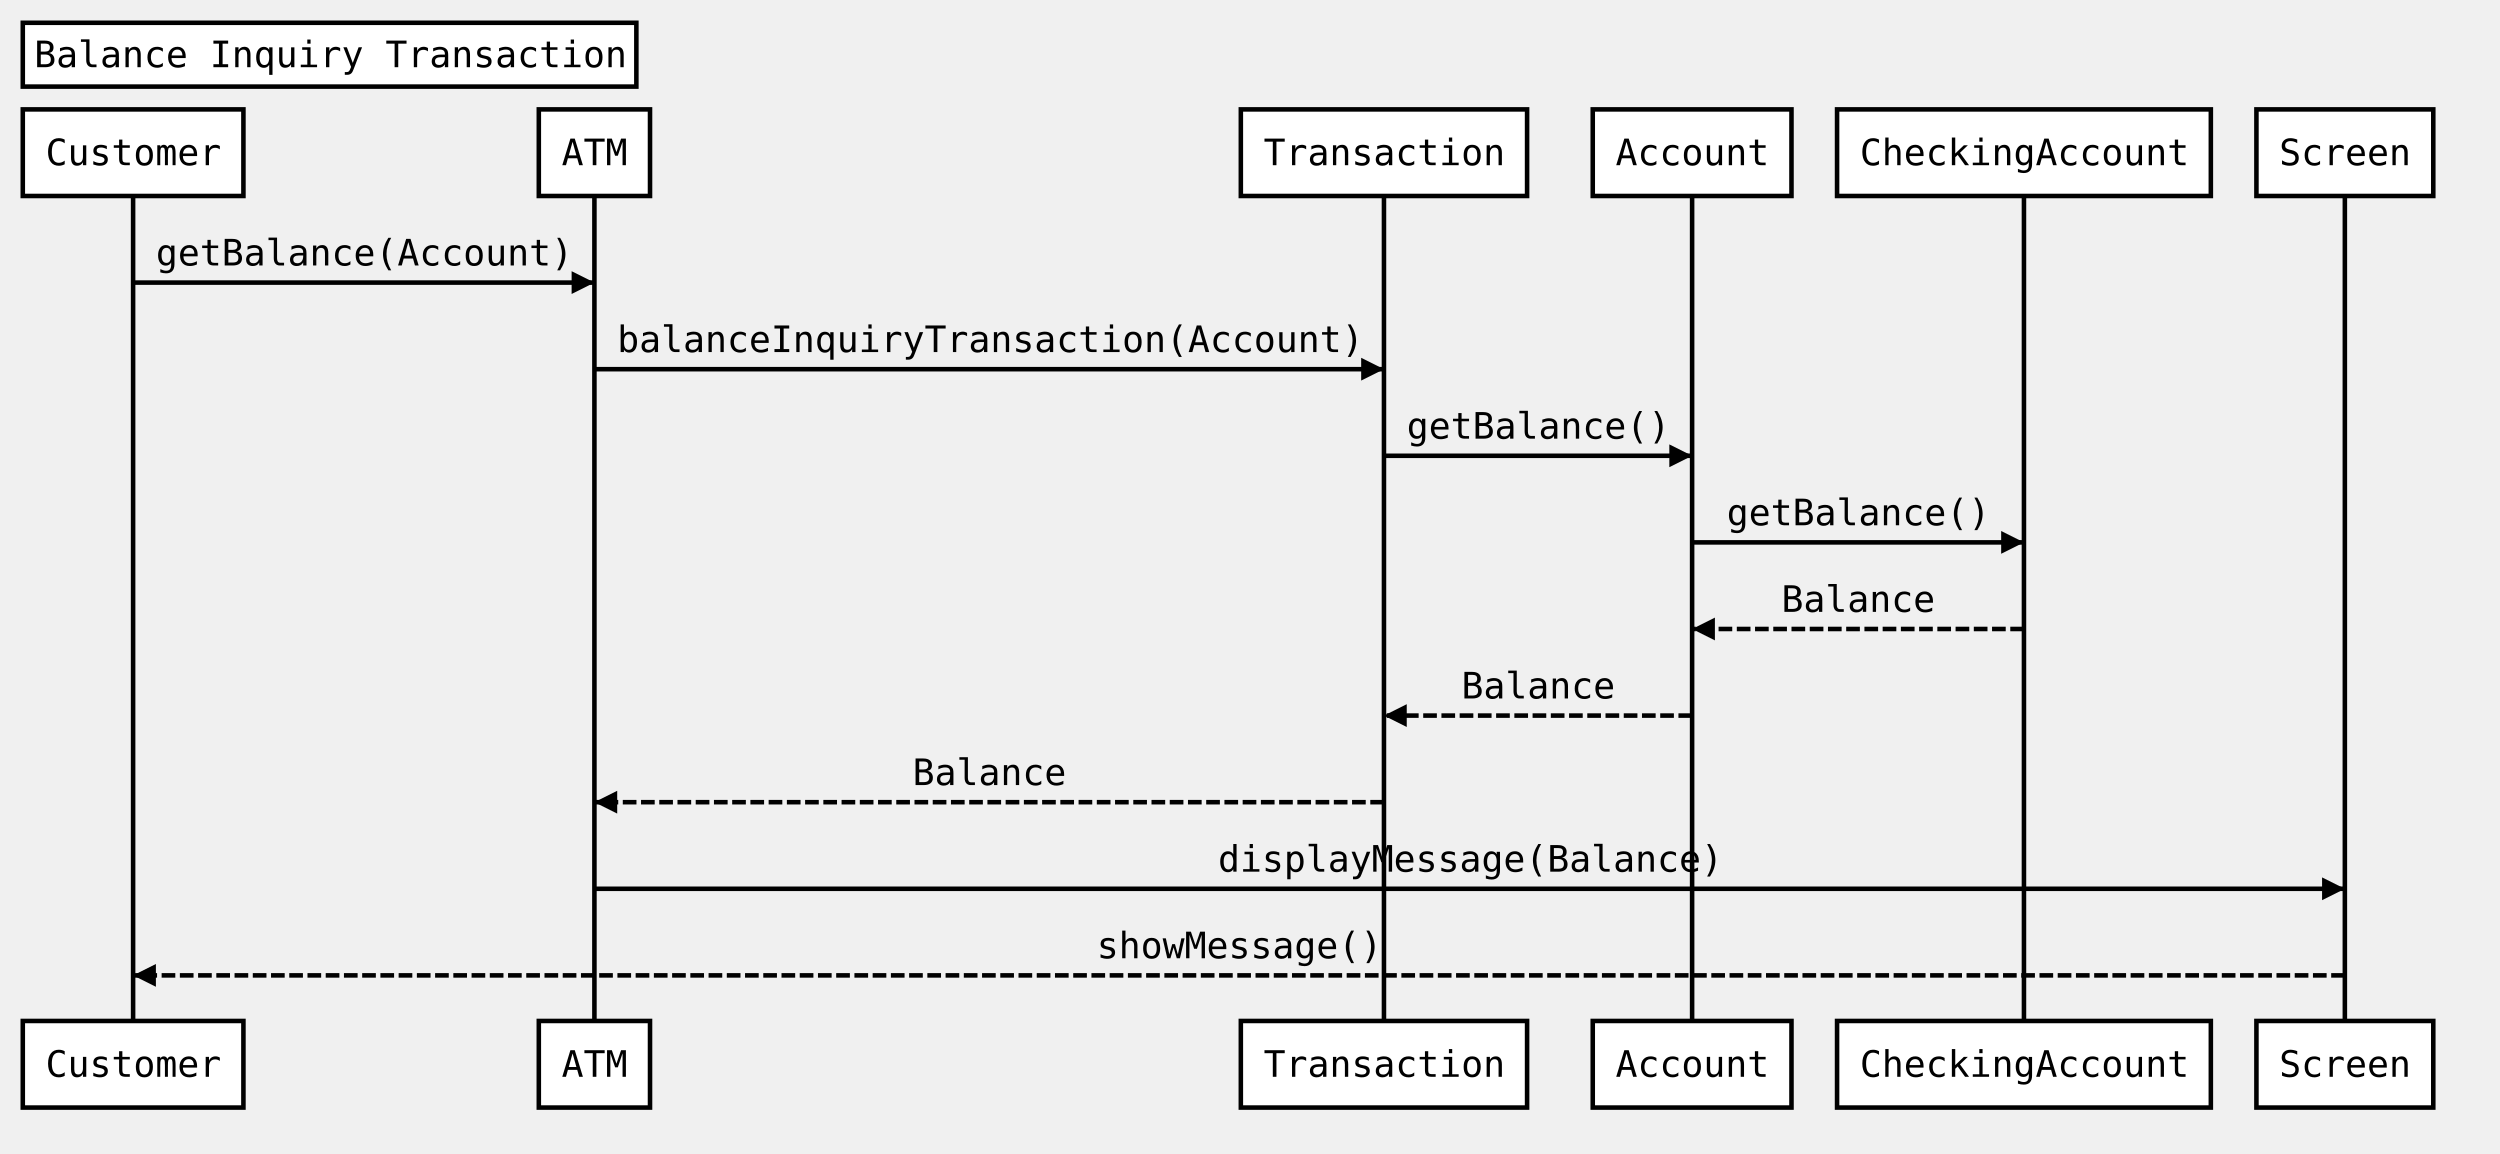
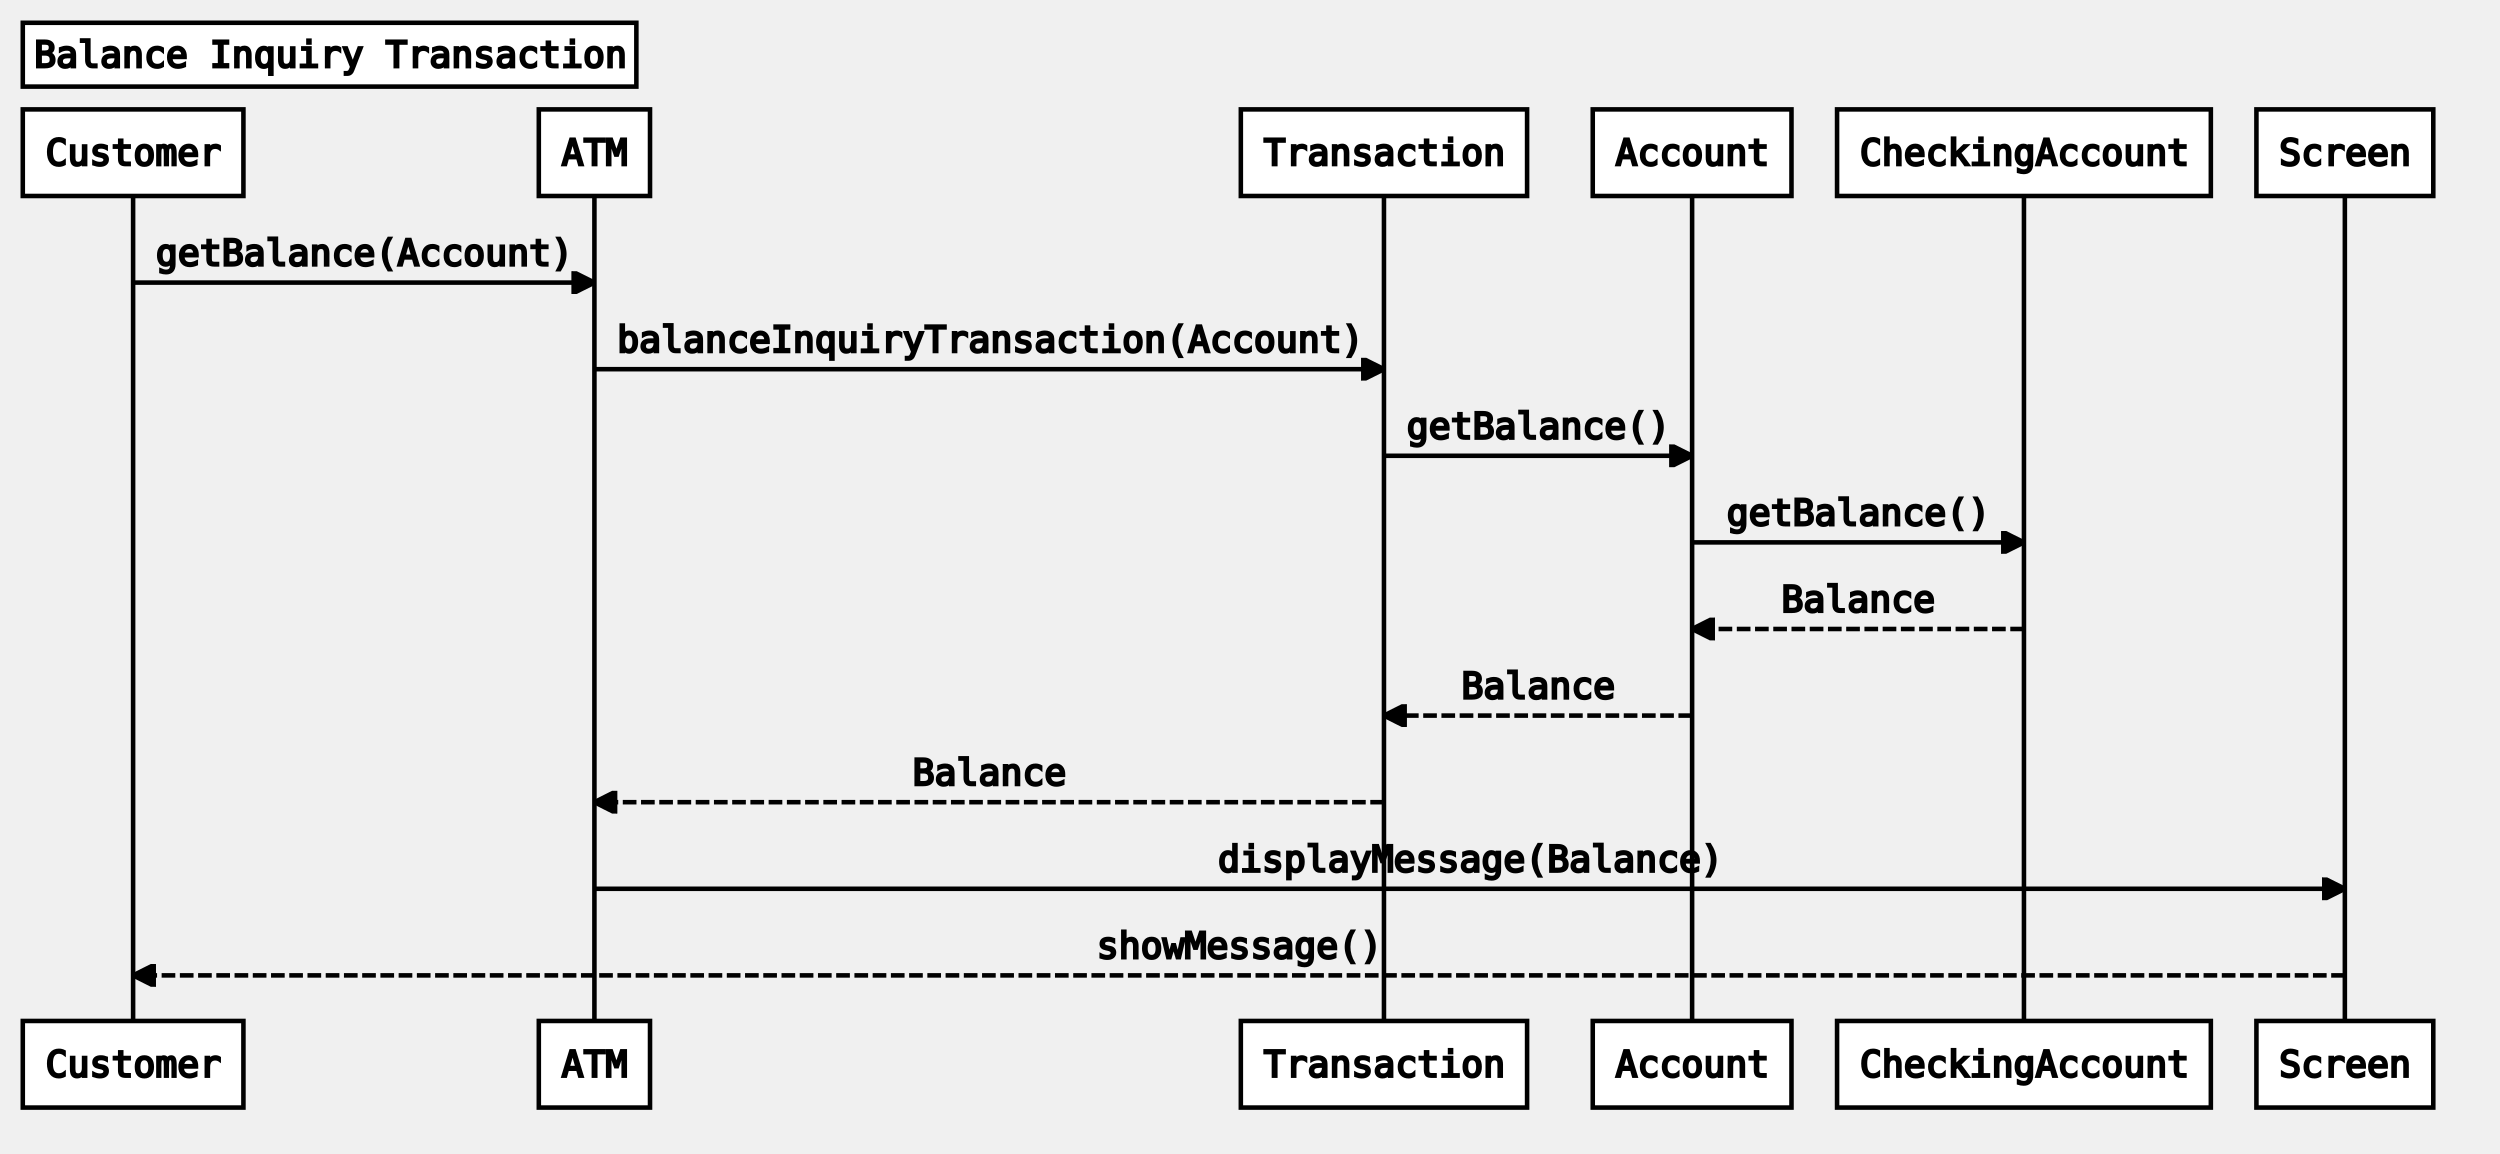
- <svg xmlns="http://www.w3.org/2000/svg" width="1097" height="506">
+ <svg xmlns="http://www.w3.org/2000/svg" width="1097" height="506" fill="currentColor" stroke="currentColor">
  <source>Title: Balance Inquiry Transaction
Customer-&gt;ATM: getBalance(Account)
ATM-&gt;Transaction: balanceInquiryTransaction(Account)
Transaction-&gt;Account: getBalance()
Account-&gt;CheckingAccount: getBalance()
CheckingAccount--&gt;Account: Balance
Account--&gt;Transaction: Balance
Transaction--&gt;ATM: Balance
ATM-&gt;Screen: displayMessage(Balance)
Screen--&gt;Customer: showMessage()</source>
  <defs>
    <marker viewBox="0 0 5 5" markerWidth="5" markerHeight="5" orient="auto" refX="5" refY="2.5" id="markerArrowBlock">
      <path d="M 0 0 L 5 2.5 L 0 5 z" />
    </marker>
    <marker viewBox="0 0 9.6 16" markerWidth="4" markerHeight="16" orient="auto" refX="9.6" refY="8" id="markerArrowOpen">
      <path d="M 9.6,8 1.92,16 0,13.7 5.76,8 0,2.286 1.92,0 9.6,8 z" />
    </marker>
  </defs>
  <g class="title">
    <rect x="10" y="10" width="269.234" height="28" stroke="#000000" fill="#ffffff" style="stroke-width: 2;" />
    <text x="15" y="29.5" style="font-size: 16px; font-family: &quot;Andale Mono&quot;, monospace;">
      <tspan x="15">Balance Inquiry Transaction</tspan>
    </text>
  </g>
  <g class="actor">
    <rect x="10" y="48" width="96.812" height="38" stroke="#000000" fill="#ffffff" style="stroke-width: 2;" />
    <text x="20" y="72.5" style="font-size: 16px; font-family: &quot;Andale Mono&quot;, monospace;">
      <tspan x="20">Customer</tspan>
    </text>
  </g>
  <g class="actor">
    <rect x="10" y="448" width="96.812" height="38" stroke="#000000" fill="#ffffff" style="stroke-width: 2;" />
    <text x="20" y="472.5" style="font-size: 16px; font-family: &quot;Andale Mono&quot;, monospace;">
      <tspan x="20">Customer</tspan>
    </text>
  </g>
  <line x1="58.406" x2="58.406" y1="86" y2="448" stroke="#000000" fill="none" style="stroke-width: 2;" />
  <g class="actor">
    <rect x="236.43" y="48" width="48.797" height="38" stroke="#000000" fill="#ffffff" style="stroke-width: 2;" />
    <text x="246.43" y="72.5" style="font-size: 16px; font-family: &quot;Andale Mono&quot;, monospace;">
      <tspan x="246.43">ATM</tspan>
    </text>
  </g>
  <g class="actor">
    <rect x="236.43" y="448" width="48.797" height="38" stroke="#000000" fill="#ffffff" style="stroke-width: 2;" />
    <text x="246.43" y="472.5" style="font-size: 16px; font-family: &quot;Andale Mono&quot;, monospace;">
      <tspan x="246.43">ATM</tspan>
    </text>
  </g>
  <line x1="260.828" x2="260.828" y1="86" y2="448" stroke="#000000" fill="none" style="stroke-width: 2;" />
  <g class="actor">
    <rect x="544.477" y="48" width="125.609" height="38" stroke="#000000" fill="#ffffff" style="stroke-width: 2;" />
    <text x="554.477" y="72.5" style="font-size: 16px; font-family: &quot;Andale Mono&quot;, monospace;">
      <tspan x="554.477">Transaction</tspan>
    </text>
  </g>
  <g class="actor">
    <rect x="544.477" y="448" width="125.609" height="38" stroke="#000000" fill="#ffffff" style="stroke-width: 2;" />
    <text x="554.477" y="472.5" style="font-size: 16px; font-family: &quot;Andale Mono&quot;, monospace;">
      <tspan x="554.477">Transaction</tspan>
    </text>
  </g>
  <line x1="607.281" x2="607.281" y1="86" y2="448" stroke="#000000" fill="none" style="stroke-width: 2;" />
  <g class="actor">
    <rect x="698.898" y="48" width="87.203" height="38" stroke="#000000" fill="#ffffff" style="stroke-width: 2;" />
    <text x="708.898" y="72.5" style="font-size: 16px; font-family: &quot;Andale Mono&quot;, monospace;">
      <tspan x="708.898">Account</tspan>
    </text>
  </g>
  <g class="actor">
    <rect x="698.898" y="448" width="87.203" height="38" stroke="#000000" fill="#ffffff" style="stroke-width: 2;" />
    <text x="708.898" y="472.5" style="font-size: 16px; font-family: &quot;Andale Mono&quot;, monospace;">
      <tspan x="708.898">Account</tspan>
    </text>
  </g>
  <line x1="742.5" x2="742.5" y1="86" y2="448" stroke="#000000" fill="none" style="stroke-width: 2;" />
  <g class="actor">
    <rect x="806.102" y="48" width="164.016" height="38" stroke="#000000" fill="#ffffff" style="stroke-width: 2;" />
    <text x="816.102" y="72.5" style="font-size: 16px; font-family: &quot;Andale Mono&quot;, monospace;">
      <tspan x="816.102">CheckingAccount</tspan>
    </text>
  </g>
  <g class="actor">
    <rect x="806.102" y="448" width="164.016" height="38" stroke="#000000" fill="#ffffff" style="stroke-width: 2;" />
    <text x="816.102" y="472.5" style="font-size: 16px; font-family: &quot;Andale Mono&quot;, monospace;">
      <tspan x="816.102">CheckingAccount</tspan>
    </text>
  </g>
  <line x1="888.109" x2="888.109" y1="86" y2="448" stroke="#000000" fill="none" style="stroke-width: 2;" />
  <g class="actor">
    <rect x="990.117" y="48" width="77.609" height="38" stroke="#000000" fill="#ffffff" style="stroke-width: 2;" />
    <text x="1000.117" y="72.5" style="font-size: 16px; font-family: &quot;Andale Mono&quot;, monospace;">
      <tspan x="1000.117">Screen</tspan>
    </text>
  </g>
  <g class="actor">
    <rect x="990.117" y="448" width="77.609" height="38" stroke="#000000" fill="#ffffff" style="stroke-width: 2;" />
    <text x="1000.117" y="472.5" style="font-size: 16px; font-family: &quot;Andale Mono&quot;, monospace;">
      <tspan x="1000.117">Screen</tspan>
    </text>
  </g>
  <line x1="1028.922" x2="1028.922" y1="86" y2="448" stroke="#000000" fill="none" style="stroke-width: 2;" />
  <g class="signal">
    <text x="68.406" y="116.5" style="font-size: 16px; font-family: &quot;Andale Mono&quot;, monospace;">
      <tspan x="68.406">getBalance(Account)</tspan>
    </text>
    <line x1="58.406" x2="260.828" y1="124" y2="124" stroke="#000000" fill="none" style="stroke-width: 2; marker-end: url(&quot;#markerArrowBlock&quot;);" />
  </g>
  <g class="signal">
    <text x="270.828" y="154.5" style="font-size: 16px; font-family: &quot;Andale Mono&quot;, monospace;">
      <tspan x="270.828">balanceInquiryTransaction(Account)</tspan>
    </text>
    <line x1="260.828" x2="607.281" y1="162" y2="162" stroke="#000000" fill="none" style="stroke-width: 2; marker-end: url(&quot;#markerArrowBlock&quot;);" />
  </g>
  <g class="signal">
    <text x="617.281" y="192.5" style="font-size: 16px; font-family: &quot;Andale Mono&quot;, monospace;">
      <tspan x="617.281">getBalance()</tspan>
    </text>
    <line x1="607.281" x2="742.5" y1="200" y2="200" stroke="#000000" fill="none" style="stroke-width: 2; marker-end: url(&quot;#markerArrowBlock&quot;);" />
  </g>
  <g class="signal">
    <text x="757.695" y="230.5" style="font-size: 16px; font-family: &quot;Andale Mono&quot;, monospace;">
      <tspan x="757.695">getBalance()</tspan>
    </text>
    <line x1="742.5" x2="888.109" y1="238" y2="238" stroke="#000000" fill="none" style="stroke-width: 2; marker-end: url(&quot;#markerArrowBlock&quot;);" />
  </g>
  <g class="signal">
    <text x="781.703" y="268.5" style="font-size: 16px; font-family: &quot;Andale Mono&quot;, monospace;">
      <tspan x="781.703">Balance</tspan>
    </text>
    <line x1="888.109" x2="742.5" y1="276" y2="276" stroke="#000000" fill="none" style="stroke-width: 2; stroke-dasharray: 6, 2; marker-end: url(&quot;#markerArrowBlock&quot;);" />
  </g>
  <g class="signal">
    <text x="641.289" y="306.5" style="font-size: 16px; font-family: &quot;Andale Mono&quot;, monospace;">
      <tspan x="641.289">Balance</tspan>
    </text>
    <line x1="742.5" x2="607.281" y1="314" y2="314" stroke="#000000" fill="none" style="stroke-width: 2; stroke-dasharray: 6, 2; marker-end: url(&quot;#markerArrowBlock&quot;);" />
  </g>
  <g class="signal">
    <text x="400.453" y="344.5" style="font-size: 16px; font-family: &quot;Andale Mono&quot;, monospace;">
      <tspan x="400.453">Balance</tspan>
    </text>
    <line x1="607.281" x2="260.828" y1="352" y2="352" stroke="#000000" fill="none" style="stroke-width: 2; stroke-dasharray: 6, 2; marker-end: url(&quot;#markerArrowBlock&quot;);" />
  </g>
  <g class="signal">
    <text x="534.461" y="382.5" style="font-size: 16px; font-family: &quot;Andale Mono&quot;, monospace;">
      <tspan x="534.461">displayMessage(Balance)</tspan>
    </text>
    <line x1="260.828" x2="1028.922" y1="390" y2="390" stroke="#000000" fill="none" style="stroke-width: 2; marker-end: url(&quot;#markerArrowBlock&quot;);" />
  </g>
  <g class="signal">
    <text x="481.258" y="420.5" style="font-size: 16px; font-family: &quot;Andale Mono&quot;, monospace;">
      <tspan x="481.258">showMessage()</tspan>
    </text>
    <line x1="1028.922" x2="58.406" y1="428" y2="428" stroke="#000000" fill="none" style="stroke-width: 2; stroke-dasharray: 6, 2; marker-end: url(&quot;#markerArrowBlock&quot;);" />
  </g>
</svg>
